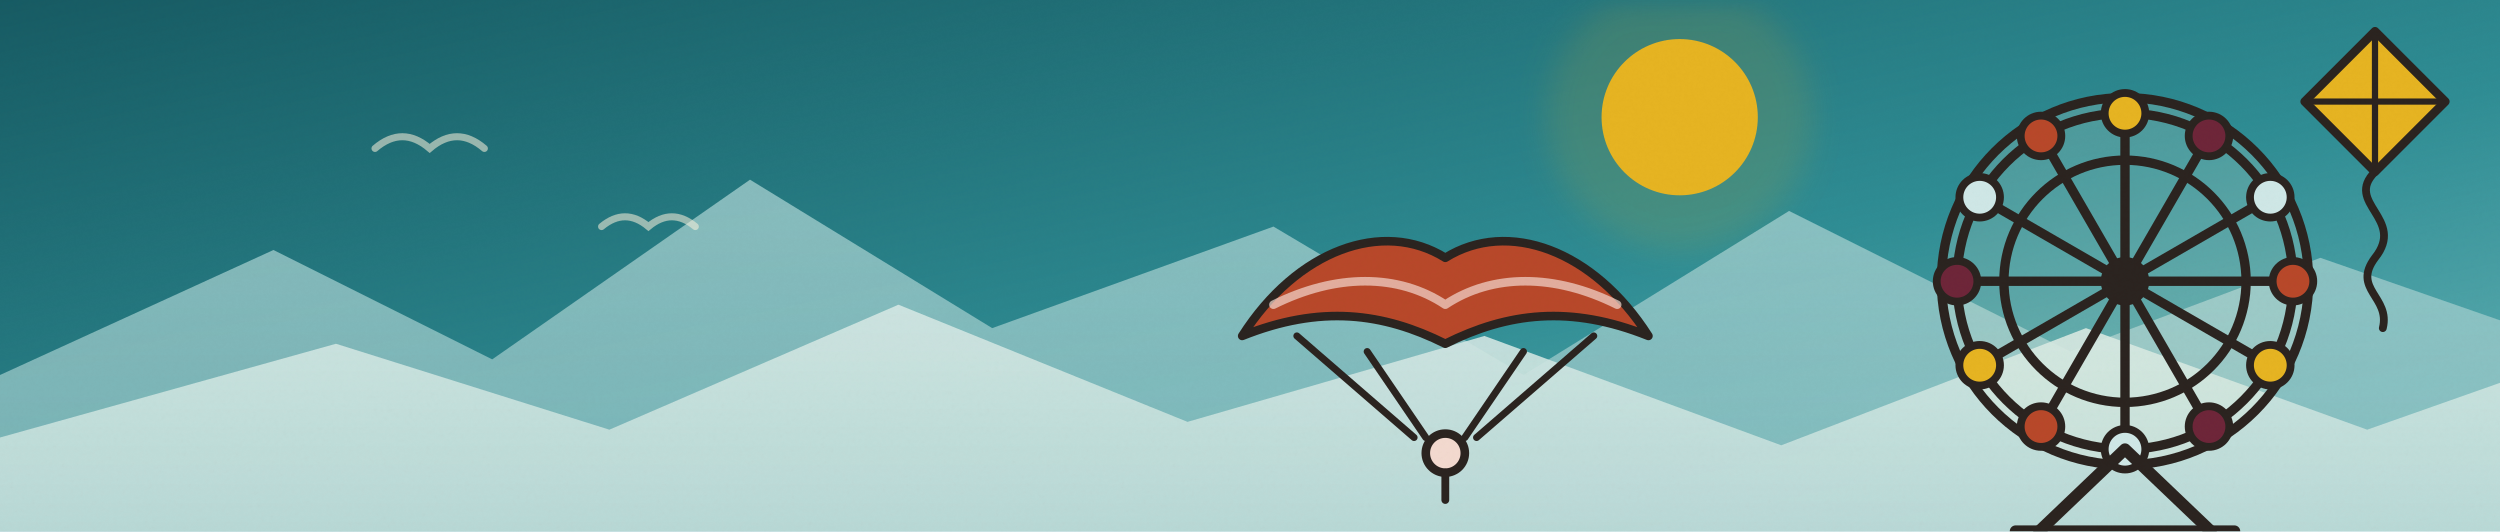
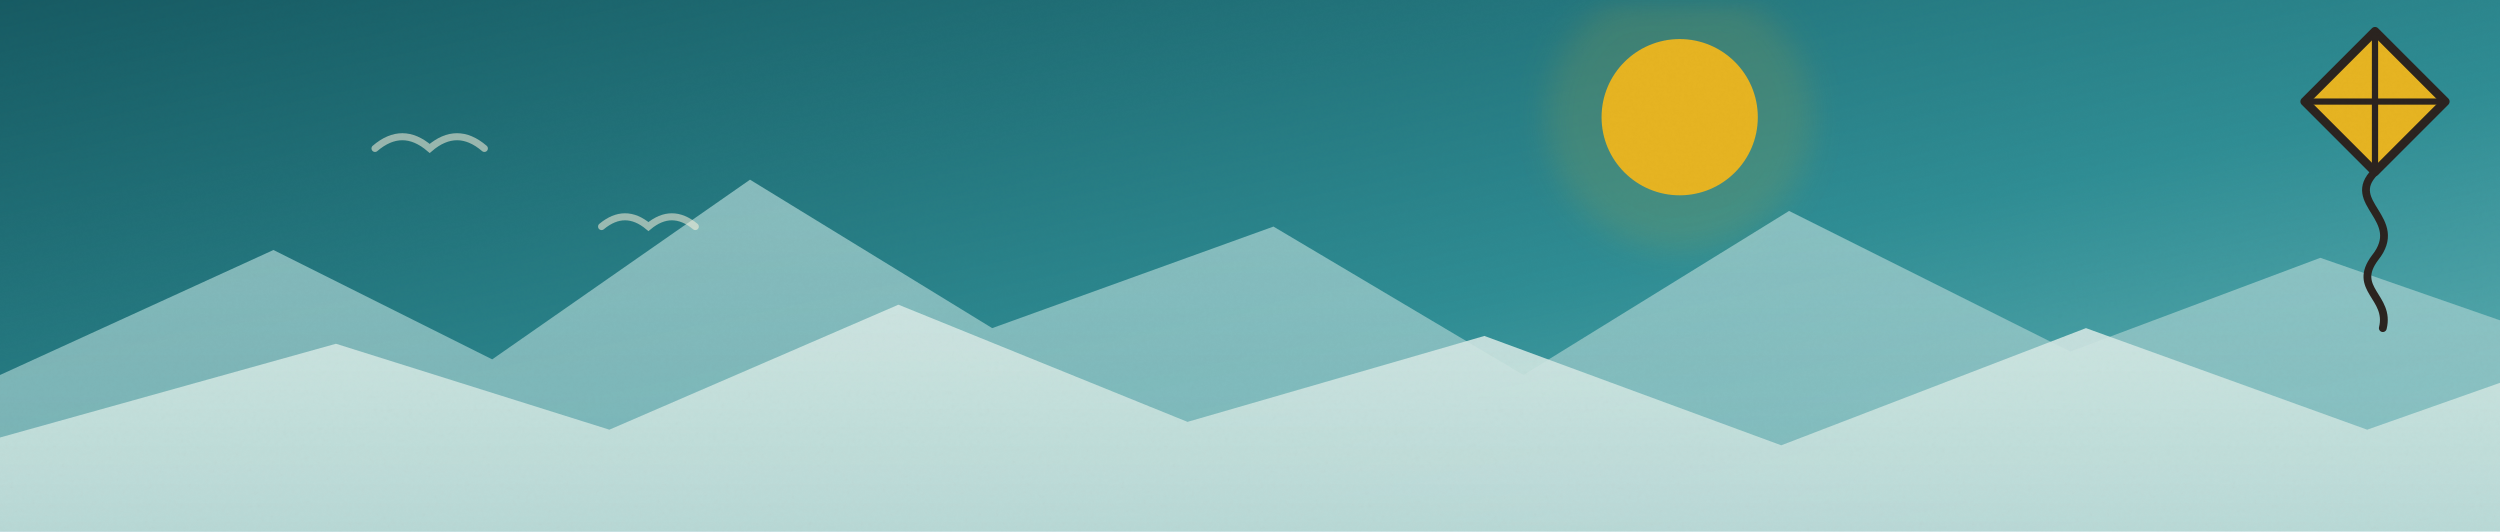
<svg xmlns="http://www.w3.org/2000/svg" viewBox="0 0 640 136" preserveAspectRatio="xMaxYMid slice" role="img" aria-label="Развлечения">
  <defs>
    <linearGradient id="sky" x1="0" y1="0" x2="1" y2="1">
      <stop offset="0" stop-color="#175B63" />
      <stop offset=".58" stop-color="#2F8D94" />
      <stop offset="1" stop-color="#6BB7B9" />
    </linearGradient>
    <linearGradient id="far" x1="0" y1="0" x2="0" y2="1">
      <stop offset="0" stop-color="#A9D3D2" />
      <stop offset="1" stop-color="#8FC2C3" />
    </linearGradient>
    <linearGradient id="near" x1="0" y1="0" x2="0" y2="1">
      <stop offset="0" stop-color="#D5E8E4" />
      <stop offset="1" stop-color="#BFDCD8" />
    </linearGradient>
    <filter id="soft">
      <feGaussianBlur stdDeviation="4" />
    </filter>
    <filter id="grain">
      <feTurbulence type="fractalNoise" baseFrequency=".9" numOctaves="2" seed="13" stitchTiles="stitch" />
      <feColorMatrix type="saturate" values="0" />
      <feComponentTransfer>
        <feFuncA type="table" tableValues="0 .08" />
      </feComponentTransfer>
    </filter>
  </defs>
  <rect width="640" height="136" fill="url(#sky)" />
  <circle cx="430" cy="30" r="20" fill="#E6B422" />
  <circle cx="430" cy="30" r="34" fill="#E6B422" opacity=".13" filter="url(#soft)" />
  <path d="M0 96 L70 64 L126 92 L192 46 L254 84 L326 58 L390 96 L458 54 L530 90 L594 66 L640 82 L640 136 L0 136Z" fill="url(#far)" opacity=".75" />
  <path d="M0 112 L86 88 L156 110 L230 78 L304 108 L380 86 L456 114 L534 84 L606 110 L640 98 L640 136 L0 136Z" fill="url(#near)" opacity=".9" />
-   <g transform="translate(544 72)" stroke="#2B2420" stroke-width="2.4" stroke-linecap="round" stroke-linejoin="round">
-     <circle r="47" fill="#FBF3DC" fill-opacity=".16" />
-     <circle r="43" fill="none" />
-     <circle r="31" fill="none" />
-     <g fill="none">
-       <path d="M0 0 L43 0 M0 0 L37.2 21.5 M0 0 L21.5 37.2 M0 0 L0 43 M0 0 L-21.5 37.2 M0 0 L-37.2 21.5 M0 0 L-43 0 M0 0 L-37.2 -21.5 M0 0 L-21.5 -37.2 M0 0 L0 -43 M0 0 L21.5 -37.2 M0 0 L37.2 -21.5" />
-     </g>
-     <circle r="5" fill="#2B2420" />
-     <g stroke-width="2">
-       <circle cx="43" cy="0" r="5.2" fill="#B8482A" />
-       <circle cx="37.2" cy="21.5" r="5.2" fill="#E6B422" />
-       <circle cx="21.5" cy="37.2" r="5.2" fill="#6E2639" />
-       <circle cx="0" cy="43" r="5.2" fill="#CFE7E6" />
-       <circle cx="-21.5" cy="37.2" r="5.2" fill="#B8482A" />
-       <circle cx="-37.2" cy="21.5" r="5.2" fill="#E6B422" />
-       <circle cx="-43" cy="0" r="5.2" fill="#6E2639" />
-       <circle cx="-37.2" cy="-21.5" r="5.2" fill="#CFE7E6" />
-       <circle cx="-21.5" cy="-37.2" r="5.2" fill="#B8482A" />
-       <circle cx="0" cy="-43" r="5.2" fill="#E6B422" />
-       <circle cx="21.5" cy="-37.2" r="5.2" fill="#6E2639" />
-       <circle cx="37.2" cy="-21.5" r="5.2" fill="#CFE7E6" />
-     </g>
-     <path d="M0 43 L-22 64 M0 43 L22 64" fill="none" stroke-width="3" />
-     <path d="M-28 64 H28" fill="none" stroke-width="3" />
-   </g>
-   <g transform="translate(370 86)" stroke="#2B2420" stroke-width="2.2" stroke-linejoin="round" stroke-linecap="round">
-     <path d="M-52 0 C-38 -22 -16 -30 0 -20 C16 -30 38 -22 52 0 C32 -8 16 -6 0 2 C-16 -6 -32 -8 -52 0Z" fill="#B8482A" />
-     <path d="M-44 -8 C-28 -16 -12 -16 0 -8 C12 -16 28 -16 44 -8" fill="none" stroke="#F3D9CF" stroke-width="2.2" opacity=".7" />
-     <path d="M-38 0 L-8 26 M38 0 L8 26 M-20 4 L-5 26 M20 4 L5 26" fill="none" stroke-width="1.8" />
-     <circle cx="0" cy="30" r="5" fill="#F3D9CF" />
-     <path d="M0 35 L0 42" fill="none" stroke-width="2" />
-   </g>
  <g transform="translate(608 26)" stroke="#2B2420" stroke-width="2.2" stroke-linejoin="round" stroke-linecap="round">
    <path d="M0 -18 L18 0 L0 18 L-18 0Z" fill="#E6B422" />
    <path d="M0 -18 L0 18 M-18 0 H18" fill="none" stroke-width="1.6" />
    <path d="M0 18 C-8 26 8 30 0 40 C-6 48 4 50 2 58" fill="none" stroke-width="2" />
  </g>
  <g fill="none" stroke="#FBF3DC" stroke-width="1.8" stroke-linecap="round" opacity=".55">
    <path d="M96 38 q7 -6 14 0 q7 -6 14 0" />
    <path d="M154 58 q6 -5 12 0 q6 -5 12 0" />
  </g>
  <rect width="640" height="136" filter="url(#grain)" opacity=".45" style="mix-blend-mode:multiply" />
</svg>
